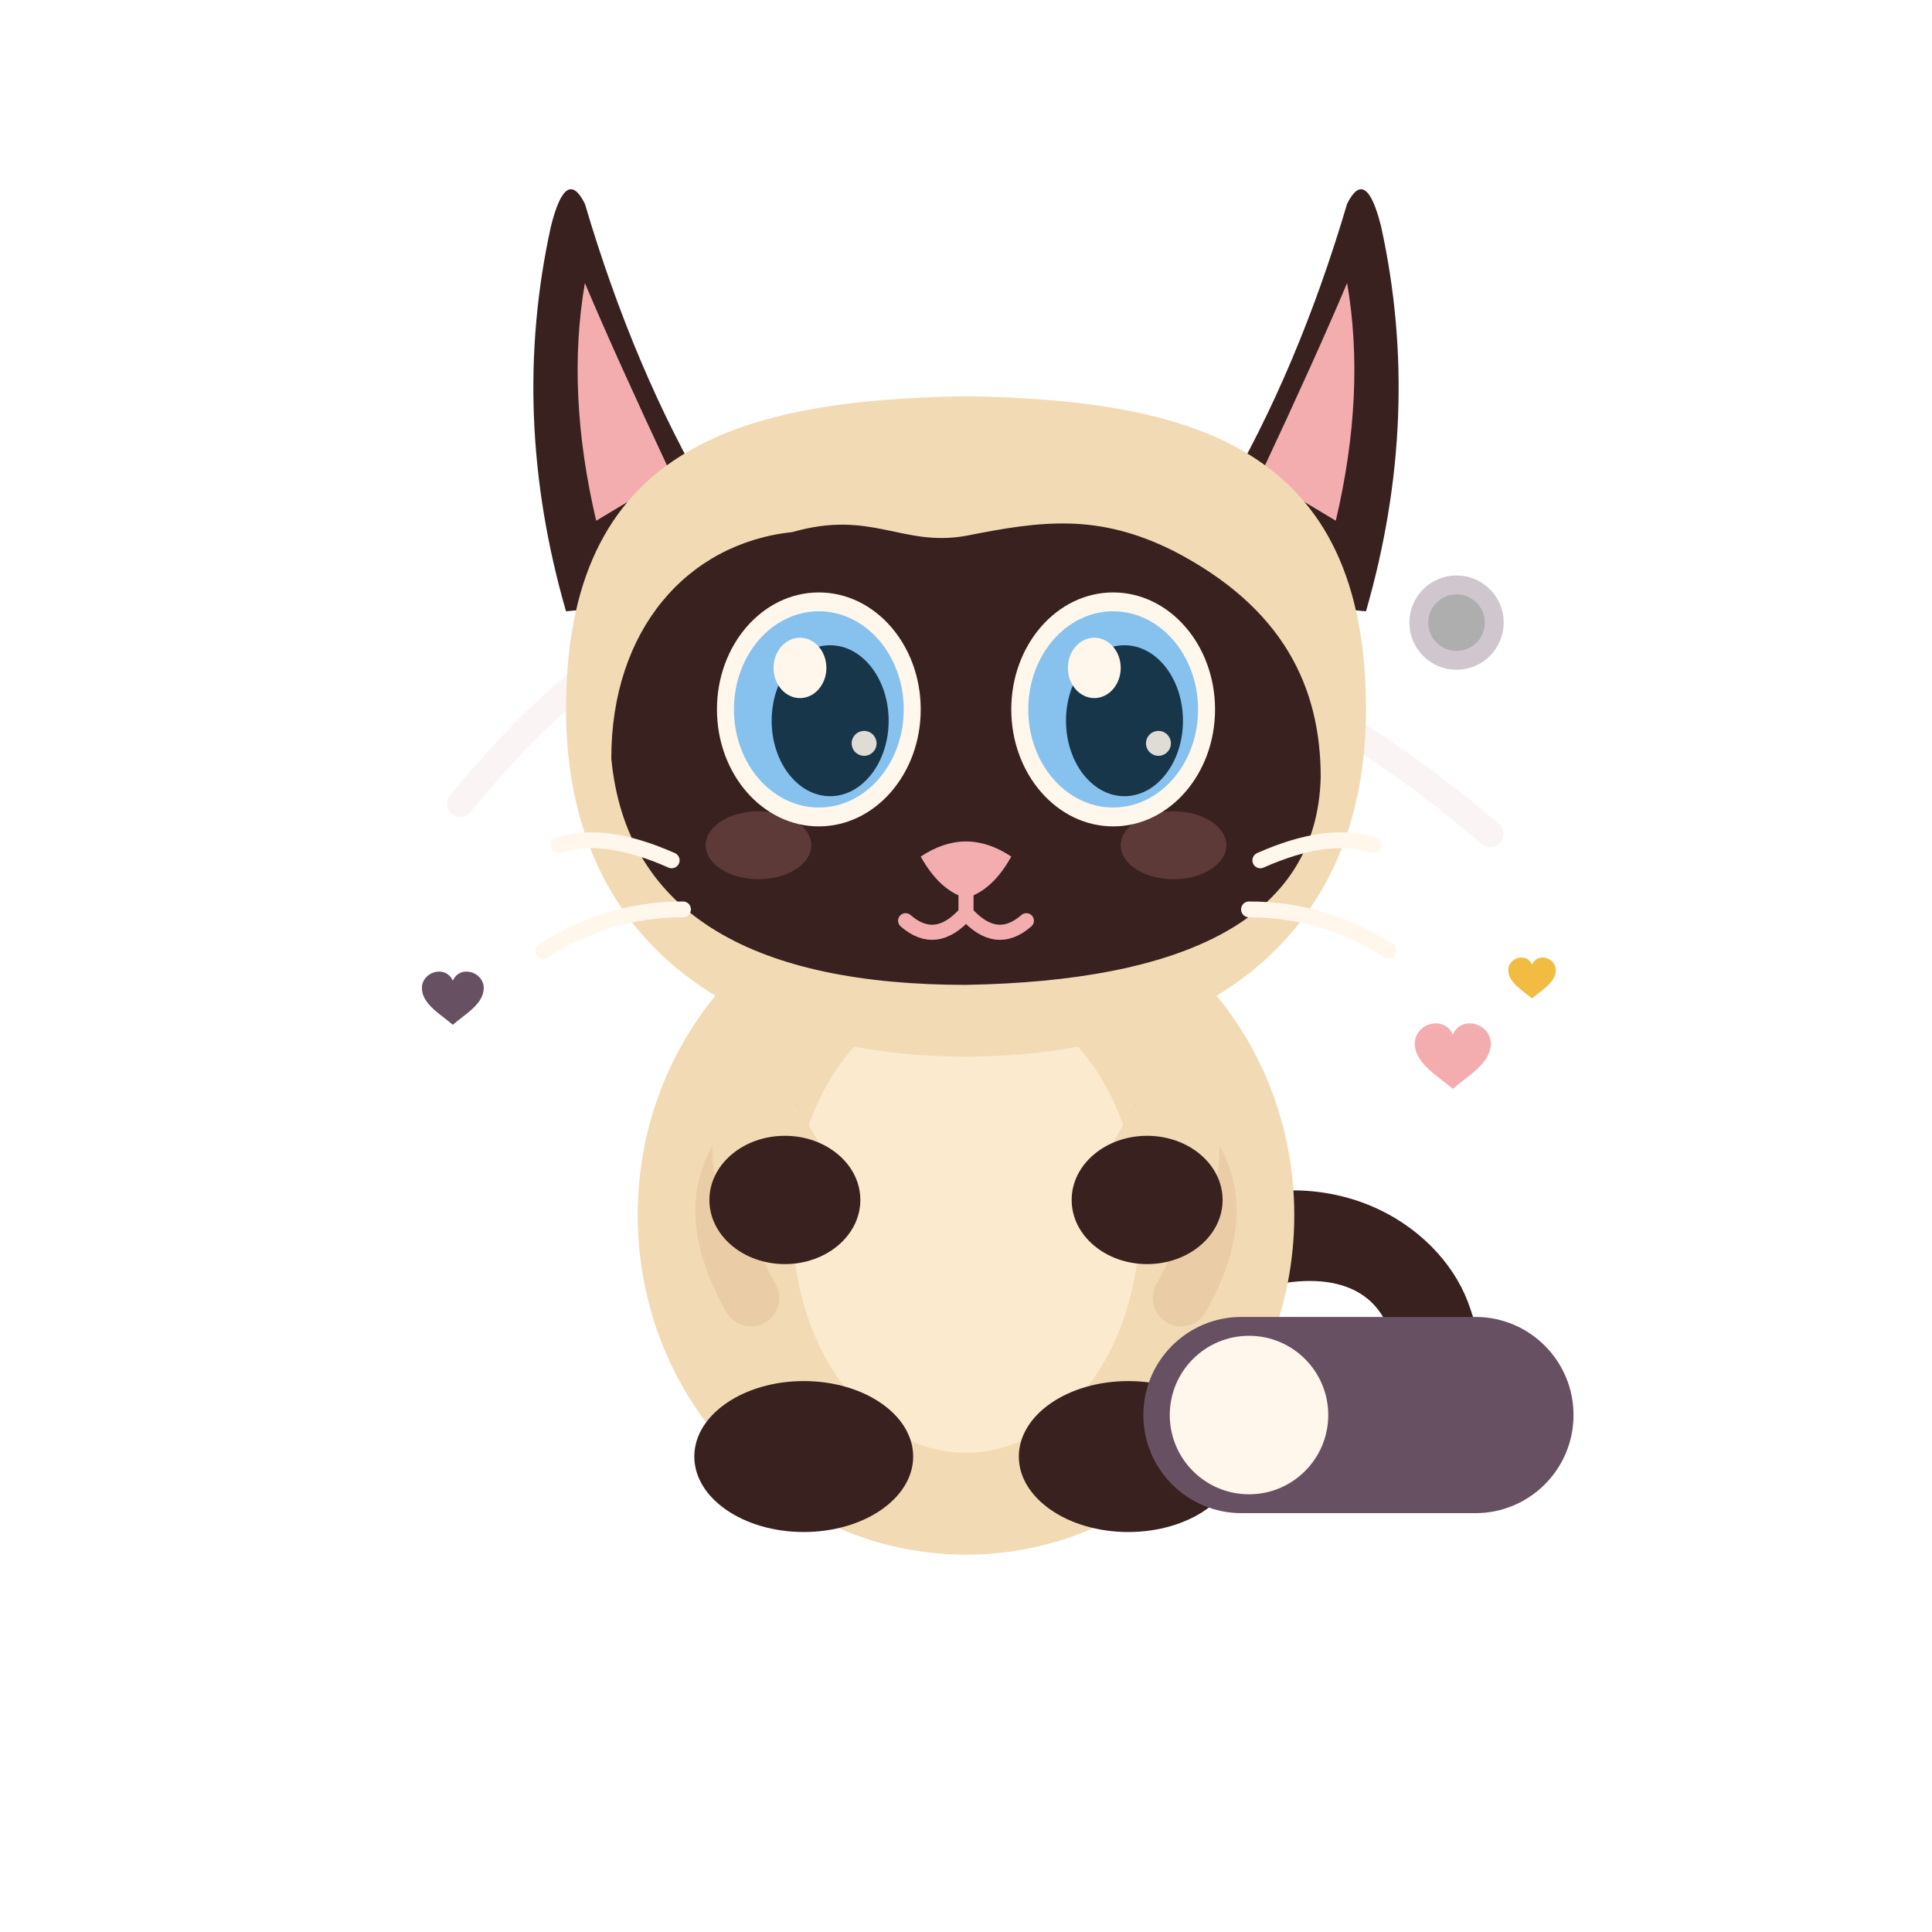
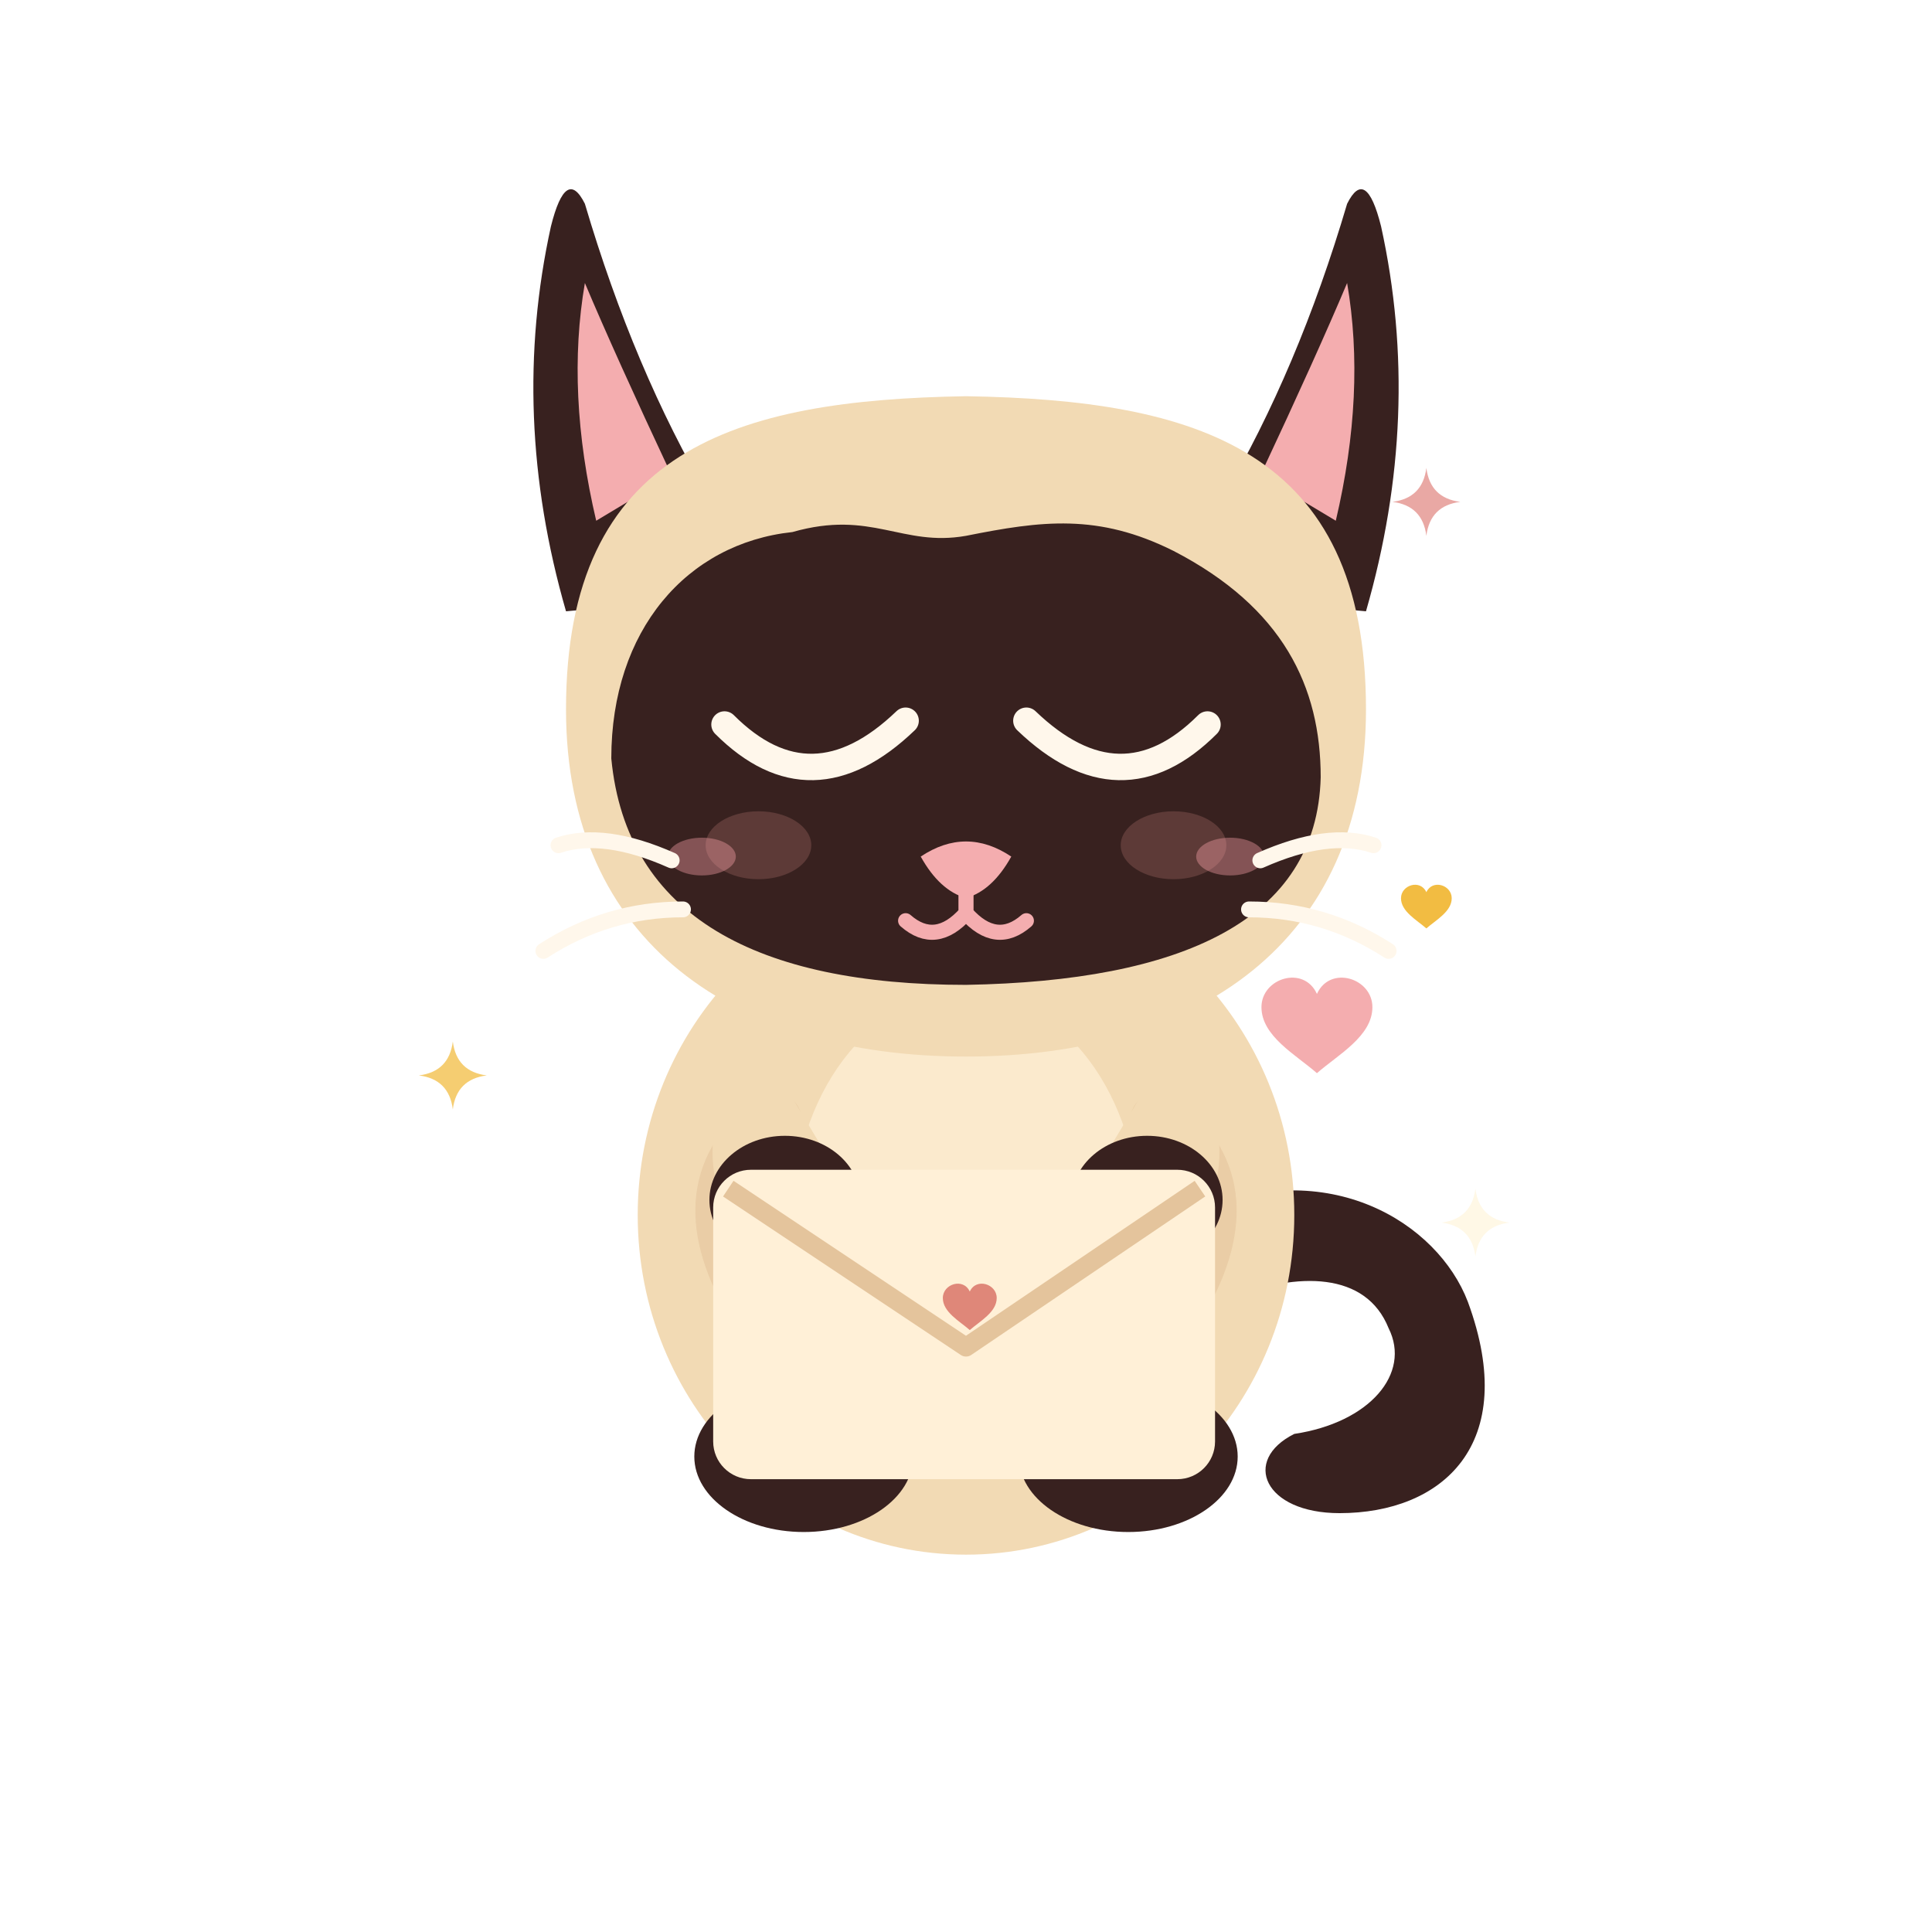
- <svg xmlns="http://www.w3.org/2000/svg" viewBox="0 0 512 512" width="512" height="512" role="img" aria-label="Nuit · Libido">
-   <g id="abstract-decor">
-     <path d="M122 213 Q183 138 250 154 Q328 164 395 221" stroke="#D98C9C" stroke-width="7" stroke-linecap="round" opacity=".10" fill="none" />
-     <circle cx="386" cy="165" r="10" stroke="#685063" stroke-width="5" opacity=".32" />
-     <path id="decor-heart" transform="translate(120 263) scale(0.39)" d="M0 22 C-8 15 -21 8 -21 -3 C-21 -14 -5 -19 0 -8 C5 -19 21 -14 21 -3 C21 8 8 15 0 22Z" fill="#685063" />
+ <svg xmlns="http://www.w3.org/2000/svg" viewBox="0 0 512 512" width="512" height="512" role="img" aria-label="Nuit · Care" data-scene="care" data-theme-agnostic="true" data-background="transparent">
+   <g id="micro-accents" opacity="0.75">
+     <g id="spark-a">
+       <path d="M120 276 Q121 284 129 285 Q121 286 120 294 Q119 286 111 285 Q119 284 120 276Z" fill="#F2BC42" />
+     </g>
+     <g id="spark-b">
+       <path d="M391 315 Q392 323 400 324 Q392 325 391 333 Q390 325 382 324 Q390 323 391 315Z" fill="#FFF5DD" />
+     </g>
+     <g id="spark-c">
+       <path d="M378 124 Q379 132 387 133 Q379 134 378 142 Q377 134 369 133 Q377 132 378 124Z" fill="#E28B86" />
+     </g>
  </g>
  <g id="cat-rig">
    <g id="tail" class="tail">
      <path d="M317 321 C352 306 381 324 389 345 C403 383 382 401 355 401 C335 401 329 387 343 380 C363 377 374 364 368 352 C362 337 344 337 326 344Z" fill="#38211F" />
    </g>
    <g id="body-rig" class="body-rig">
      <ellipse cx="256" cy="322" rx="87" ry="90" fill="#F2DAB4" />
      <ellipse cx="256" cy="324" rx="46" ry="61" fill="#FFF0D7" opacity=".72" />
      <path d="M205 297 Q182 314 199 344" stroke="#E4C49C" stroke-width="15" stroke-linecap="round" fill="none" opacity=".6" />
      <path d="M307 297 Q330 314 313 344" stroke="#E4C49C" stroke-width="15" stroke-linecap="round" fill="none" opacity=".6" />
    </g>
    <g id="feet">
      <ellipse cx="213" cy="386" rx="29" ry="20" fill="#38211F" />
      <ellipse cx="299" cy="386" rx="29" ry="20" fill="#38211F" />
    </g>
    <g id="arms">
      <g id="arm-left" class="arm-left">
        <path d="M193 289 Q183 308 197 330 Q201 337 218 330 Q232 323 219 306 L207 286Z" fill="#F2DAB4" />
        <ellipse cx="208" cy="318" rx="20" ry="17" fill="#38211F" />
      </g>
      <g id="arm-right" class="arm-right">
        <path d="M319 289 Q329 308 315 330 Q311 337 294 330 Q280 323 293 306 L305 286Z" fill="#F2DAB4" />
        <ellipse cx="304" cy="318" rx="20" ry="17" fill="#38211F" />
      </g>
    </g>
    <g id="head-rig" class="head-rig">
      <g id="ear-left" class="ear-left">
        <path d="M188 132 Q168 98 155 54 Q150 44 146 60 Q135 110 150 162 L194 158Z" fill="#38211F" />
        <path d="M178 126 Q163 94 155 75 Q150 104 158 138Z" fill="#F4ADAF" />
      </g>
      <g id="ear-right" class="ear-right">
        <path d="M324 132 Q344 98 357 54 Q362 44 366 60 Q377 110 362 162 L318 158Z" fill="#38211F" />
        <path d="M334 126 Q349 94 357 75 Q362 104 354 138Z" fill="#F4ADAF" />
      </g>
      <path d="M150 188 C150 119 195 106 256 105 C317 106 362 119 362 188 C362 250 317 280 256 280 C195 280 150 250 150 188Z" fill="#F2DAB4" />
      <path d="M162 201 C162 167 182 144 210 141 C231 135 239 145 256 142 C276 138 291 136 311 146 C340 161 350 182 350 206 C349 244 313 260 256 261 C201 261 166 243 162 201Z" fill="#38211F" />
      <ellipse cx="201" cy="224" rx="14" ry="9" fill="#67413E" opacity=".77" />
      <ellipse cx="311" cy="224" rx="14" ry="9" fill="#67413E" opacity=".77" />
-       <g id="eyes-open" opacity="1">
+       <g id="eyes-open" opacity="0">
        <g class="eye" transform="translate(217 188)">
          <ellipse rx="27" ry="31" fill="#FFF7EB" />
          <ellipse rx="22.5" ry="26" fill="#86C2ED" />
          <ellipse cx="3" cy="3" rx="15.5" ry="20" fill="#18364A" />
          <ellipse cx="-5" cy="-11" rx="7" ry="8" fill="#FFF7EB" />
          <circle cx="12" cy="9" r="3.3" fill="#FFF7EB" opacity=".86" />
        </g>
        <g class="eye" transform="translate(295 188)">
          <ellipse rx="27" ry="31" fill="#FFF7EB" />
          <ellipse rx="22.5" ry="26" fill="#86C2ED" />
          <ellipse cx="3" cy="3" rx="15.5" ry="20" fill="#18364A" />
          <ellipse cx="-5" cy="-11" rx="7" ry="8" fill="#FFF7EB" />
          <circle cx="12" cy="9" r="3.3" fill="#FFF7EB" opacity=".86" />
        </g>
      </g>
-       <g id="eyes-sleepy" opacity="0">
+       <g id="eyes-sleepy" opacity="1">
        <path d="M192 192 Q215 215 240 191" stroke="#FFF7EB" stroke-width="7" stroke-linecap="round" fill="none" />
        <path d="M272 191 Q297 215 320 192" stroke="#FFF7EB" stroke-width="7" stroke-linecap="round" fill="none" />
      </g>
      <g id="nose">
        <path d="M244 227 Q256 219 268 227 Q263 236 256 238 Q249 236 244 227Z" fill="#F4ADAF" />
      </g>
      <g id="smile" opacity="1">
        <path d="M256 237 V242 M256 242 Q248 251 240 244 M256 242 Q264 251 272 244" stroke="#F4ADAF" stroke-width="4" stroke-linecap="round" fill="none" />
      </g>
      <g id="meow-mouth" opacity="0">
        <ellipse cx="256" cy="249" rx="11" ry="13" fill="#8C4F56" />
        <path d="M251 257 Q256 251 261 257" stroke="#F4ADAF" stroke-width="4" stroke-linecap="round" fill="none" />
      </g>
+       <g id="cheek-blush" opacity="0.38">
+         <ellipse cx="186" cy="227" rx="9" ry="5" fill="#FFA6AE" />
+         <ellipse cx="326" cy="227" rx="9" ry="5" fill="#FFA6AE" />
+       </g>
      <g id="whiskers" fill="none" stroke="#FFF7EB" stroke-linecap="round" stroke-width="4.2">
        <path d="M178 228 Q160 220 148 224 M181 241 Q161 241 144 252 M334 228 Q352 220 364 224 M331 241 Q351 241 368 252" />
      </g>
    </g>
  </g>
  <g id="scene-prop">
-     <g id="switch-rig">
-       <rect x="303" y="349" width="114" height="52" rx="26" fill="#685063" />
-       <rect id="switch-on" x="305" y="351" width="110" height="48" rx="24" fill="#8DBBE0" opacity="0" />
-       <circle id="switch-knob" cx="331" cy="375" r="21" fill="#FFF7EB" />
+     <g id="envelope-rig">
+       <rect x="189" y="310" width="133" height="82" rx="10" fill="#FFF0D7" />
+       <path d="M193 315 L256 357 L318 315" stroke="#E4C49C" stroke-width="5" stroke-linejoin="round" fill="none" />
+       <path transform="translate(257 345) scale(0.34)" d="M0 22 C-8 15 -21 8 -21 -3 C-21 -14 -5 -19 0 -8 C5 -19 21 -14 21 -3 C21 8 8 15 0 22Z" fill="#DF8779" />
    </g>
    <g id="heart-rig">
-       <path transform="translate(385 278) scale(0.48)" d="M0 22 C-8 15 -21 8 -21 -3 C-21 -14 -5 -19 0 -8 C5 -19 21 -14 21 -3 C21 8 8 15 0 22Z" fill="#F4ADAF" />
-       <path transform="translate(406 258) scale(0.3)" d="M0 22 C-8 15 -21 8 -21 -3 C-21 -14 -5 -19 0 -8 C5 -19 21 -14 21 -3 C21 8 8 15 0 22Z" fill="#F2BC42" />
+       <path transform="translate(349 269) scale(0.7)" d="M0 22 C-8 15 -21 8 -21 -3 C-21 -14 -5 -19 0 -8 C5 -19 21 -14 21 -3 C21 8 8 15 0 22Z" fill="#F4ADAF" />
+       <path transform="translate(378 239) scale(0.32)" d="M0 22 C-8 15 -21 8 -21 -3 C-21 -14 -5 -19 0 -8 C5 -19 21 -14 21 -3 C21 8 8 15 0 22Z" fill="#F2BC42" />
+     </g>
+   </g>
+   <g id="fx-layer">
+     <g id="motion-arcs" opacity="0" fill="none" stroke="#F2BC42" stroke-width="7" stroke-linecap="round">
+       <path d="M389 154 L401 140" />
+       <path d="M400 176 L418 176" />
+       <path d="M123 154 L113 138" />
+     </g>
+     <g id="spark-pop" opacity="0">
+       <path d="M382 263 Q384 278 399 280 Q384 282 382 297 Q380 282 365 280 Q380 278 382 263Z" fill="#FFD35D" />
    </g>
  </g>
</svg>
